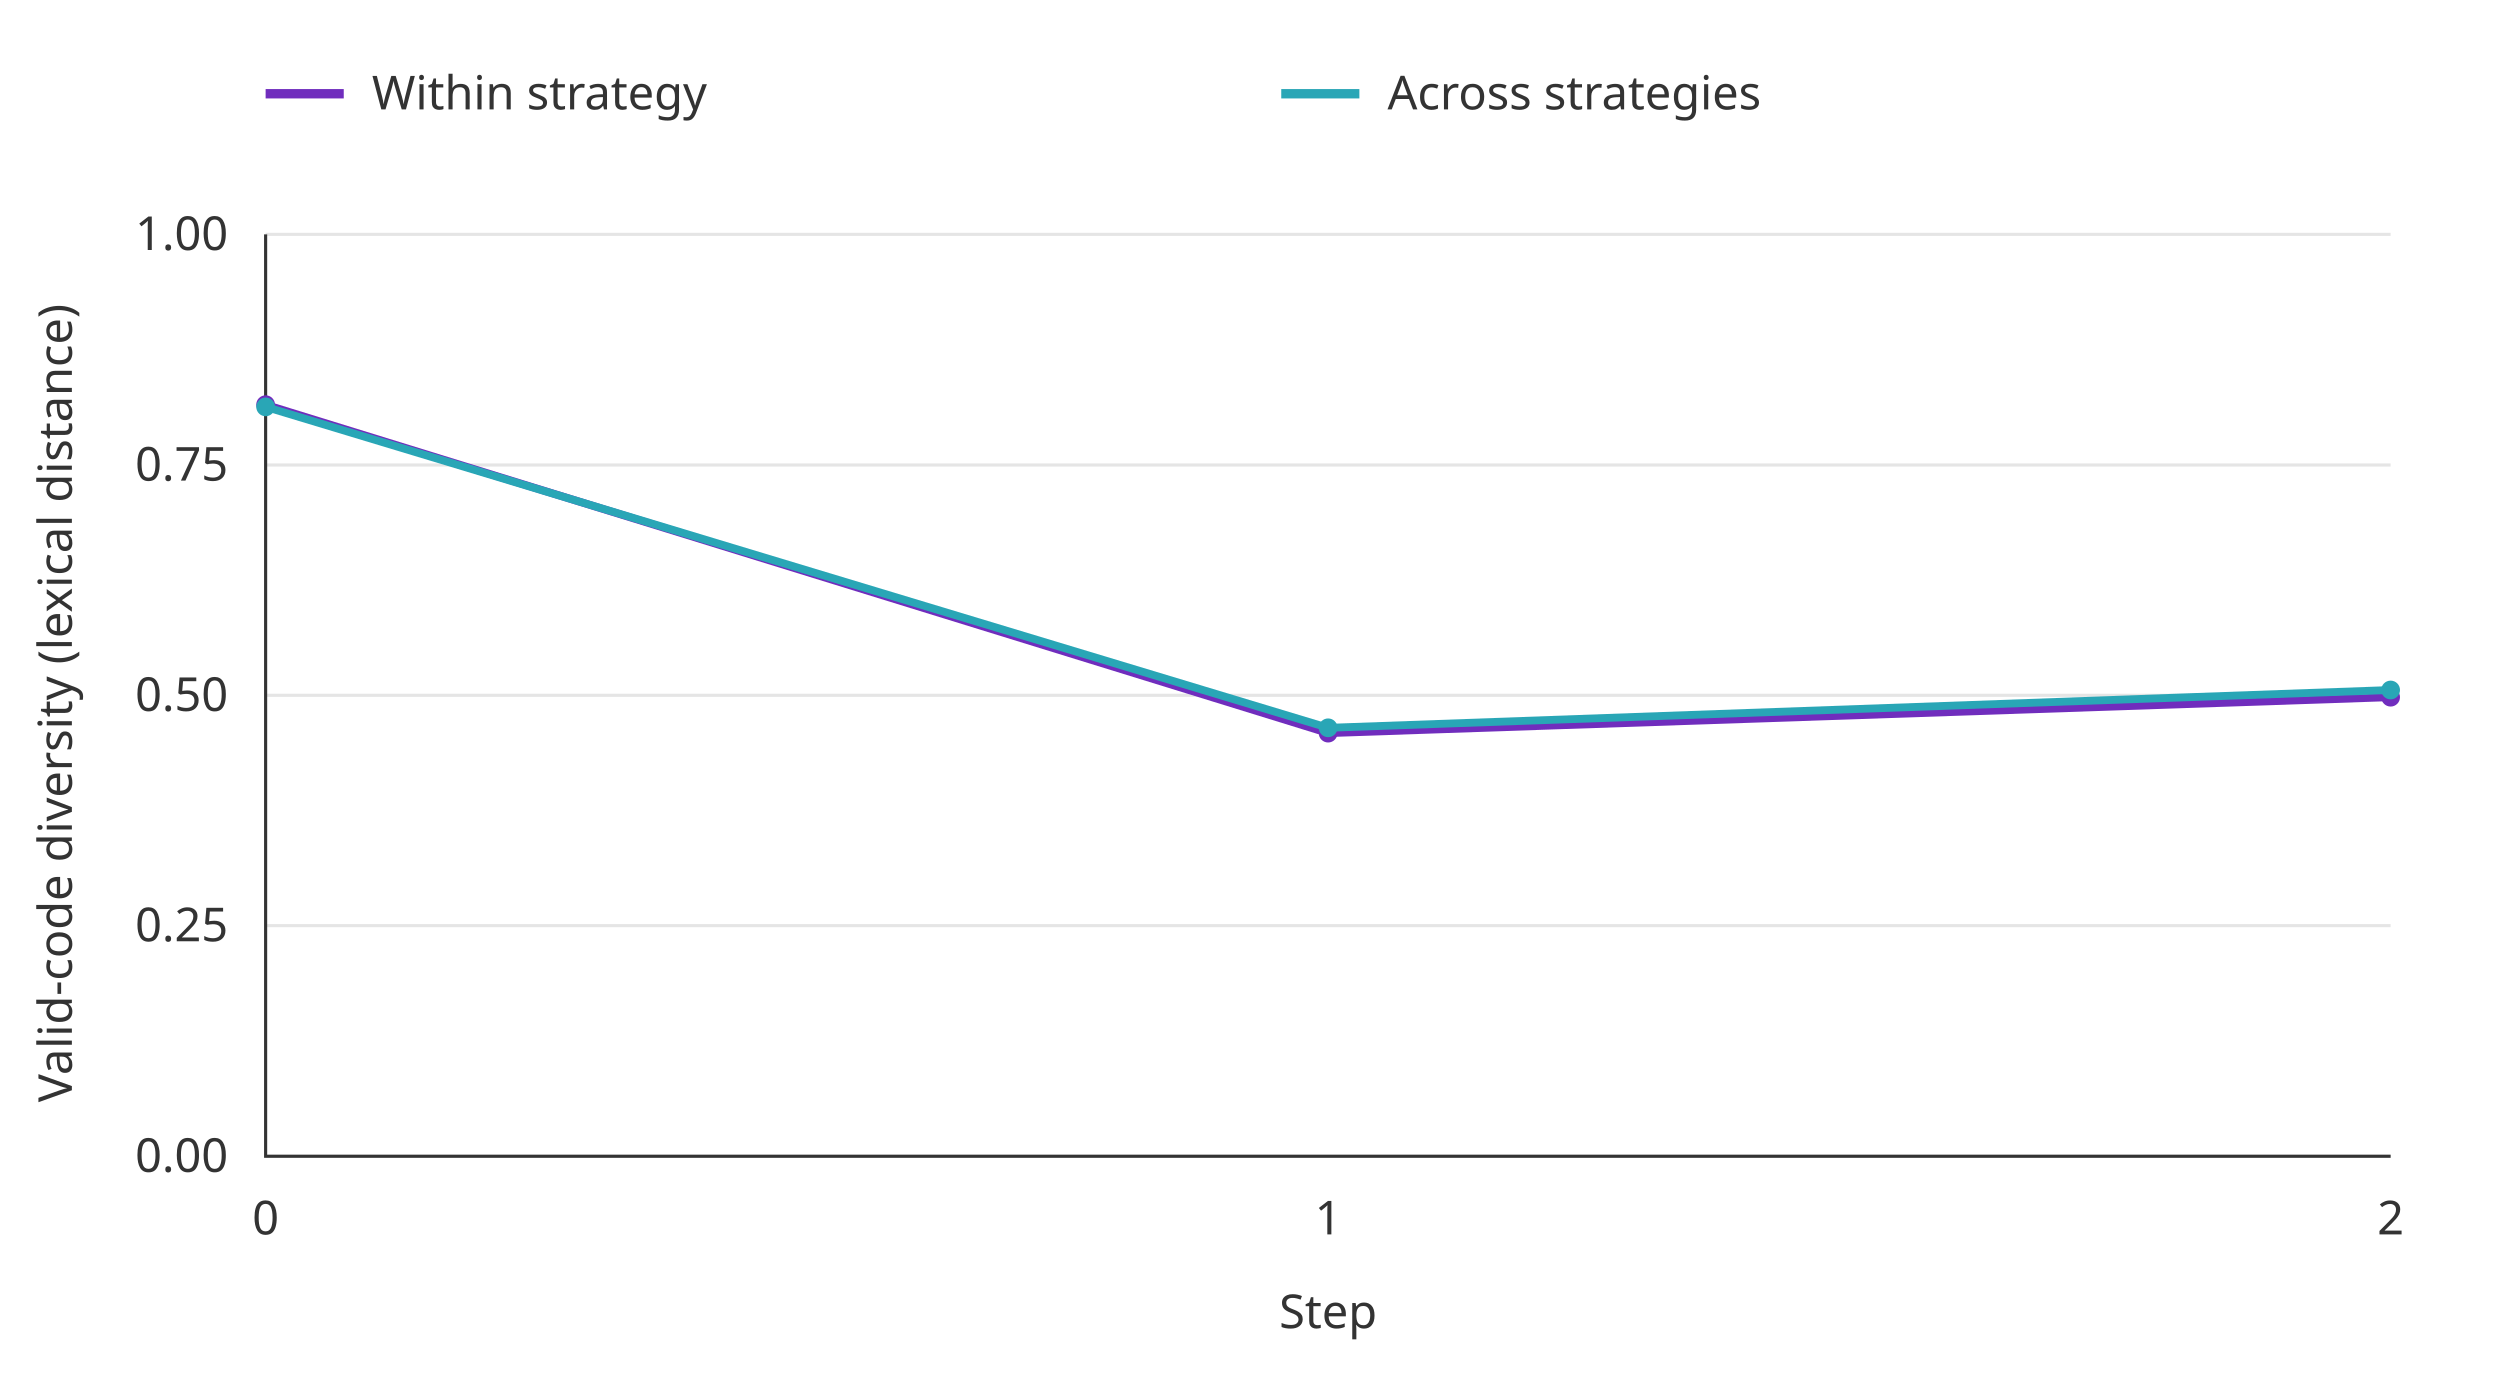
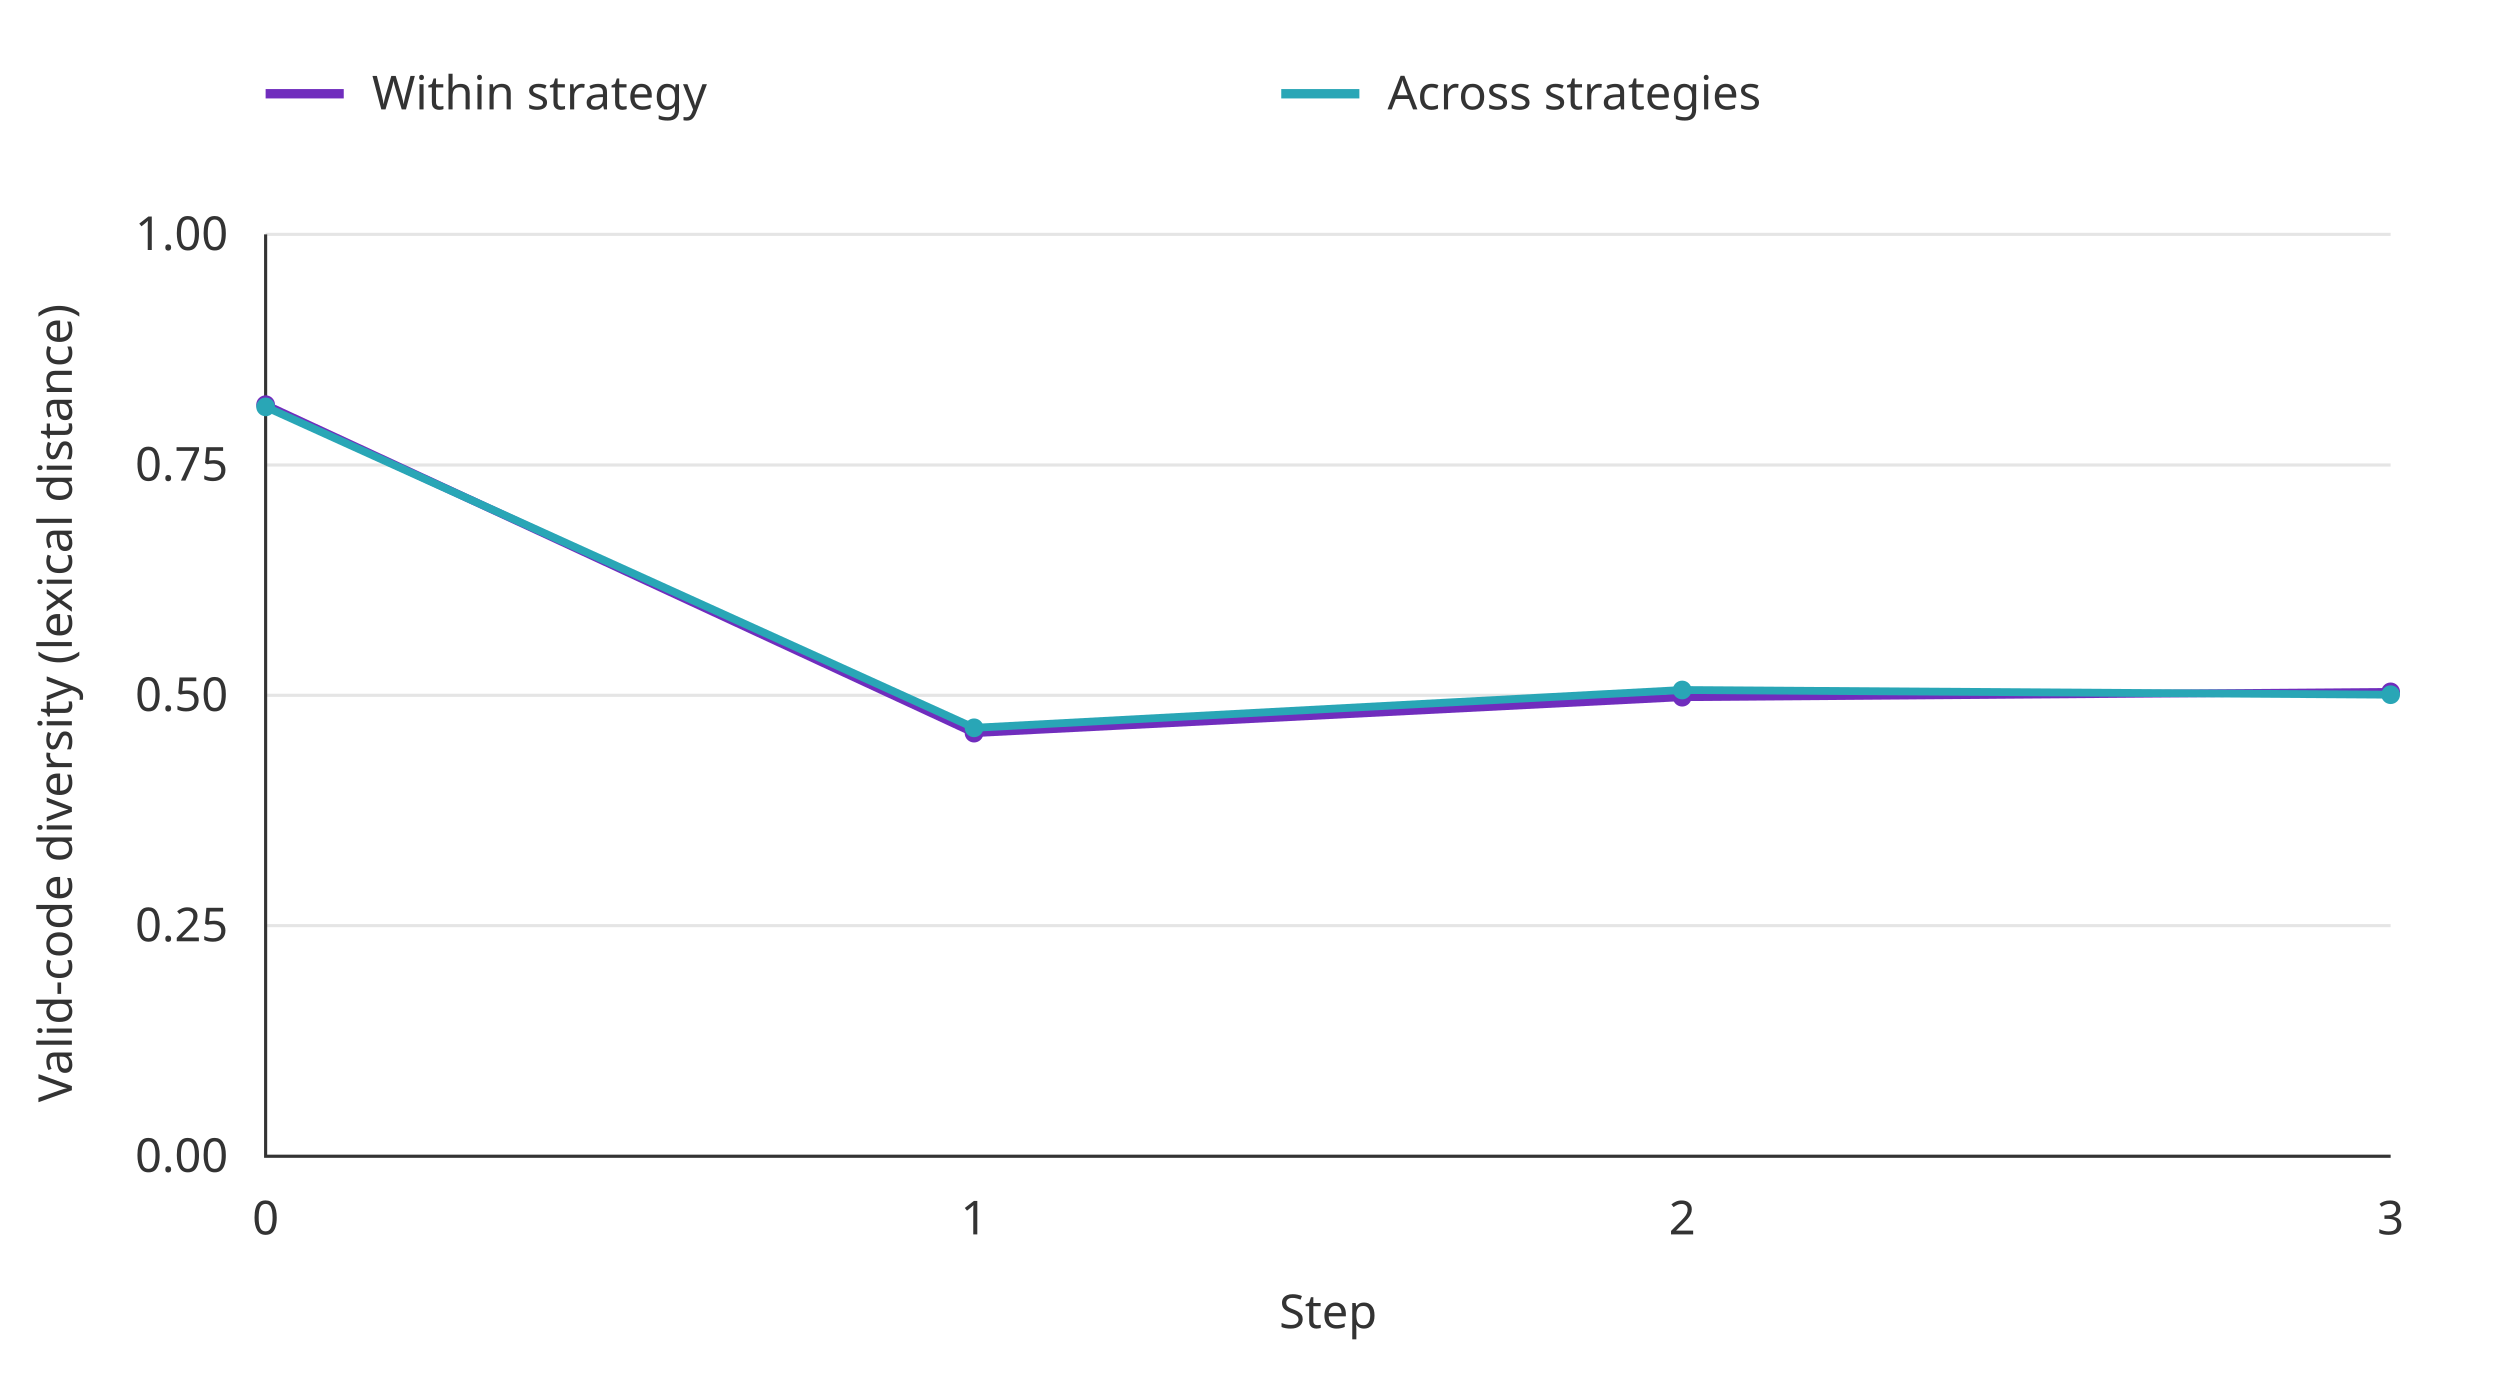
<svg xmlns="http://www.w3.org/2000/svg" width="800" height="440" viewBox="0 0 800 440">
  <rect width="100%" height="100%" fill="white" />
  <g font-family="sans-serif" font-size="15" fill="#333">
    <path d="M85,370.0 H765" stroke="#e5e5e5" />
    <text x="73" y="375.0" text-anchor="end">0.00</text>
    <path d="M85,296.2 H765" stroke="#e5e5e5" />
    <text x="73" y="301.2" text-anchor="end">0.25</text>
    <path d="M85,222.5 H765" stroke="#e5e5e5" />
    <text x="73" y="227.5" text-anchor="end">0.50</text>
    <path d="M85,148.8 H765" stroke="#e5e5e5" />
    <text x="73" y="153.8" text-anchor="end">0.75</text>
    <path d="M85,75.0 H765" stroke="#e5e5e5" />
    <text x="73" y="80.0" text-anchor="end">1.00</text>
    <text x="85.0" y="395" text-anchor="middle">0</text>
-     <text x="425.0" y="395" text-anchor="middle">1</text>
-     <text x="765.0" y="395" text-anchor="middle">2</text>
+     <text x="311.7" y="395" text-anchor="middle">1</text>
+     <text x="538.3" y="395" text-anchor="middle">2</text>
+     <text x="765.0" y="395" text-anchor="middle">3</text>
    <path d="M85,75 V370 H765" fill="none" stroke="#333" />
    <text x="425" y="425" text-anchor="middle">Step</text>
    <text transform="translate(23,225) rotate(-90)" text-anchor="middle">Valid-code diversity (lexical distance)</text>
    <path d="M85,30 h25" stroke="#702dbd" stroke-width="3" />
    <text x="119" y="35">Within strategy</text>
    <circle cx="85.0" cy="129.5" r="3" fill="#702dbd" />
-     <circle cx="425.0" cy="234.6" r="3" fill="#702dbd" />
-     <circle cx="765.0" cy="223.1" r="3" fill="#702dbd" />
-     <polyline points="85.0,129.5 425.0,234.6 765.0,223.1" fill="none" stroke="#702dbd" stroke-width="2.5" />
+     <circle cx="311.7" cy="234.6" r="3" fill="#702dbd" />
+     <circle cx="538.3" cy="223.1" r="3" fill="#702dbd" />
+     <circle cx="765.0" cy="221.4" r="3" fill="#702dbd" />
+     <polyline points="85.0,129.5 311.7,234.6 538.3,223.1 765.0,221.4" fill="none" stroke="#702dbd" stroke-width="2.5" />
    <path d="M410,30 h25" stroke="#29a6b6" stroke-width="3" />
    <text x="444" y="35">Across strategies</text>
    <circle cx="85.0" cy="130.2" r="3" fill="#29a6b6" />
-     <circle cx="425.0" cy="232.9" r="3" fill="#29a6b6" />
-     <circle cx="765.0" cy="220.8" r="3" fill="#29a6b6" />
-     <polyline points="85.0,130.2 425.0,232.9 765.0,220.8" fill="none" stroke="#29a6b6" stroke-width="2.5" />
+     <circle cx="311.7" cy="232.9" r="3" fill="#29a6b6" />
+     <circle cx="538.3" cy="220.8" r="3" fill="#29a6b6" />
+     <circle cx="765.0" cy="222.3" r="3" fill="#29a6b6" />
+     <polyline points="85.0,130.2 311.7,232.9 538.3,220.8 765.0,222.3" fill="none" stroke="#29a6b6" stroke-width="2.5" />
  </g>
</svg>
